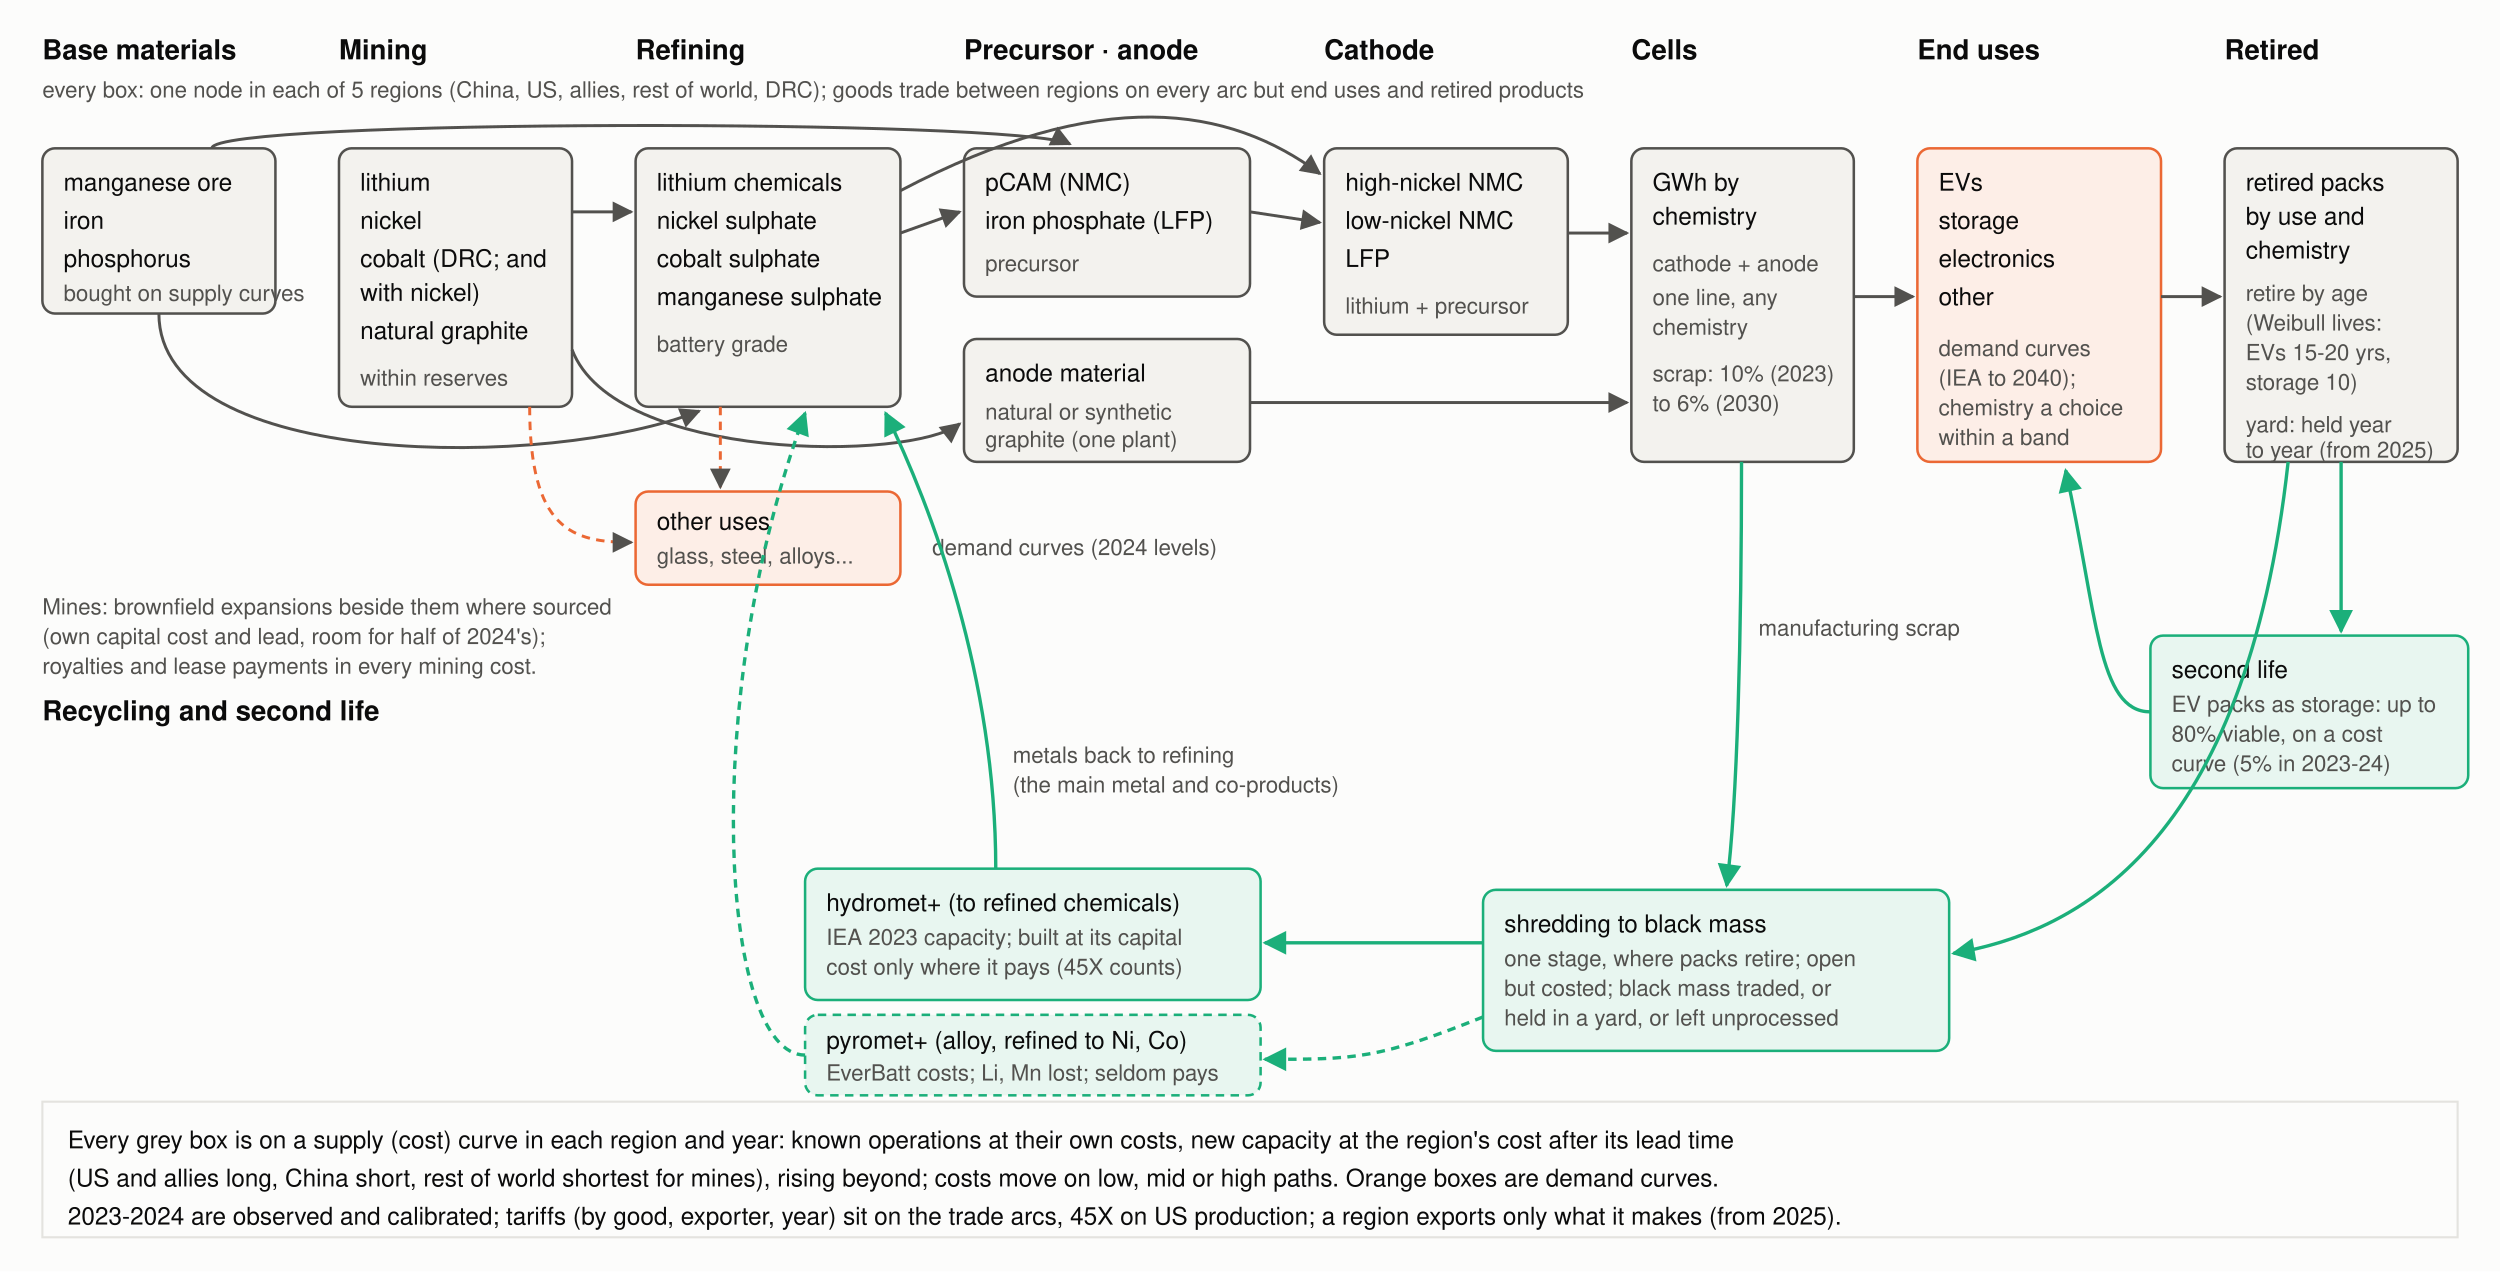
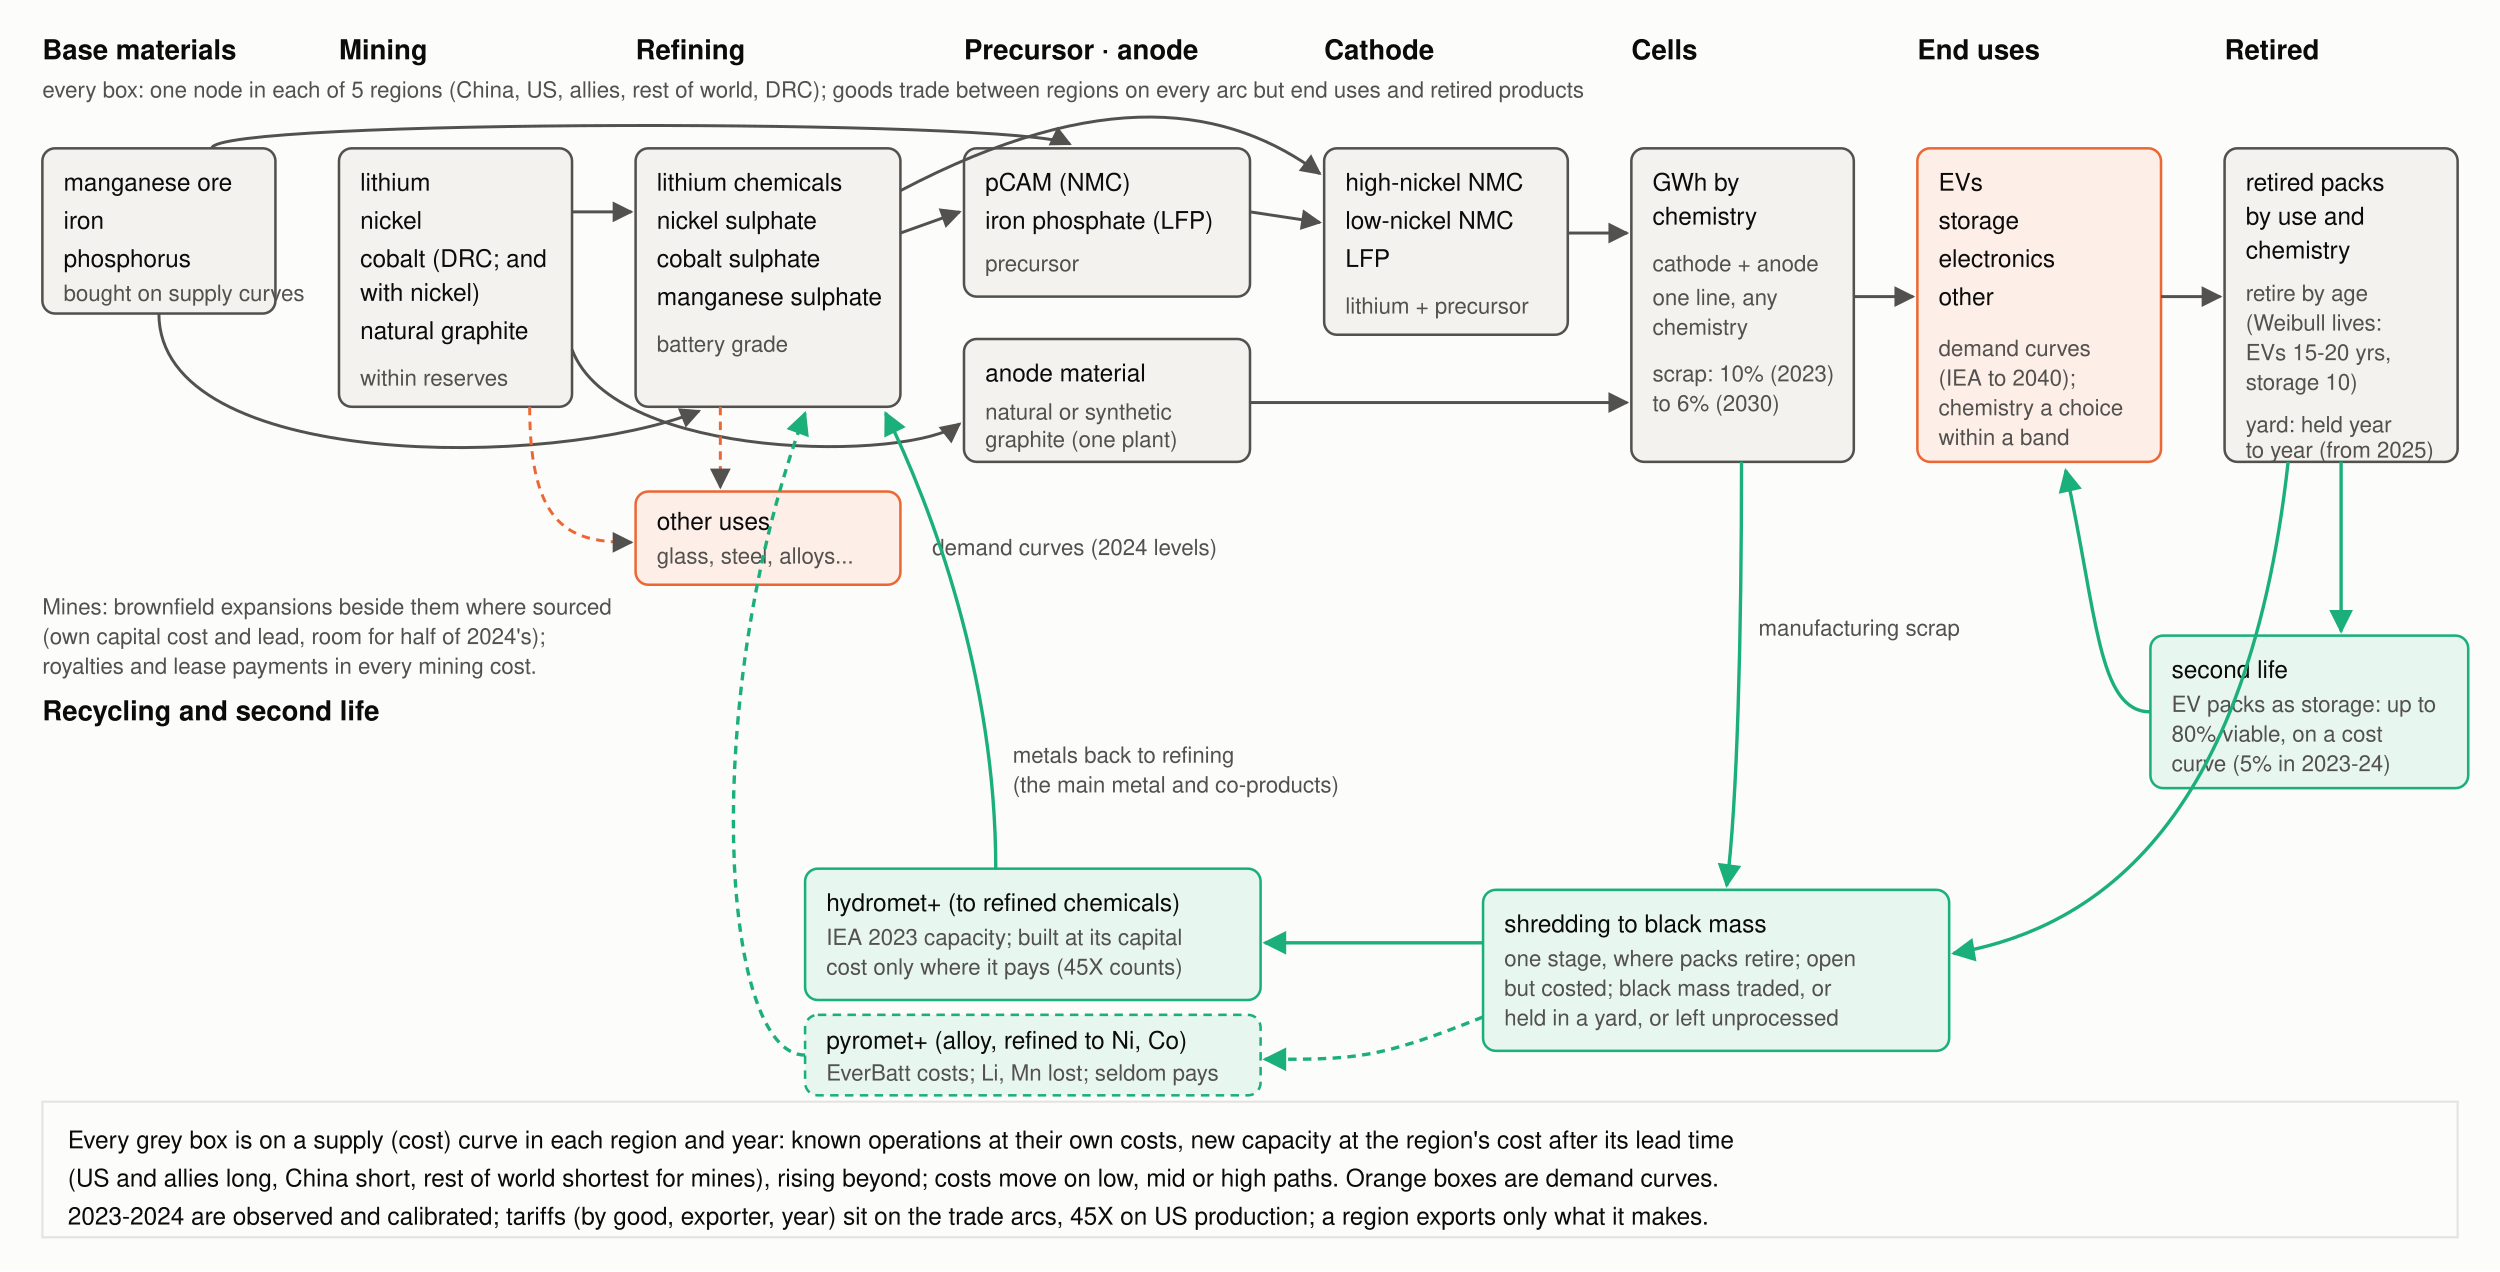
<svg xmlns="http://www.w3.org/2000/svg" viewBox="0 0 1180 600" width="1180" height="600" font-family="Segoe UI, Helvetica, Arial, sans-serif">
  <defs>
    <marker id="a" viewBox="0 0 10 10" refX="9" refY="5" markerWidth="7" markerHeight="7" orient="auto-start-reverse">
      <path d="M0,0 L10,5 L0,10 z" fill="#52514e" />
    </marker>
    <marker id="g" viewBox="0 0 10 10" refX="9" refY="5" markerWidth="7" markerHeight="7" orient="auto-start-reverse">
      <path d="M0,0 L10,5 L0,10 z" fill="#1baf7a" />
    </marker>
    <style>
      .box { fill: #f3f2ee; stroke: #52514e; stroke-width: 1.2; rx: 6; }
      .rec { fill: #e8f6f0; stroke: #1baf7a; stroke-width: 1.2; rx: 6; }
      .dem { fill: #fdeee7; stroke: #eb6834; stroke-width: 1.2; rx: 6; }
      .h { font-size: 13px; font-weight: 600; fill: #0b0b0b; }
      .t { font-size: 11.5px; fill: #0b0b0b; }
      .s { font-size: 10.5px; fill: #52514e; }
      .ln { stroke: #52514e; stroke-width: 1.4; fill: none; marker-end: url(#a); }
      .lg { stroke: #1baf7a; stroke-width: 1.6; fill: none; marker-end: url(#g); }
      .ld { stroke: #eb6834; stroke-width: 1.4; fill: none; stroke-dasharray: 4 3; marker-end: url(#a); }
    </style>
  </defs>
  <rect width="1180" height="600" fill="#fcfcfb" />
  <text class="h" x="20" y="28">Base materials</text>
  <text class="h" x="160" y="28">Mining</text>
  <text class="h" x="300" y="28">Refining</text>
  <text class="h" x="455" y="28">Precursor · anode</text>
  <text class="h" x="625" y="28">Cathode</text>
  <text class="h" x="770" y="28">Cells</text>
  <text class="h" x="905" y="28">End uses</text>
  <text class="h" x="1050" y="28">Retired</text>
  <text class="s" x="20" y="46">every box: one node in each of 5 regions (China, US, allies, rest of world, DRC); goods trade between regions on every arc but end uses and retired products</text>
  <rect class="box" x="20" y="70" width="110" height="78" />
  <text class="t" x="30" y="90">manganese ore</text>
  <text class="t" x="30" y="108">iron</text>
  <text class="t" x="30" y="126">phosphorus</text>
  <text class="s" x="30" y="142">bought on supply curves</text>
  <rect class="box" x="160" y="70" width="110" height="122" />
  <text class="t" x="170" y="90">lithium</text>
  <text class="t" x="170" y="108">nickel</text>
  <text class="t" x="170" y="126">cobalt (DRC; and</text>
  <text class="t" x="170" y="142">  with nickel)</text>
  <text class="t" x="170" y="160">natural graphite</text>
  <text class="s" x="170" y="182">within reserves</text>
  <text class="s" x="20" y="290">Mines: brownfield expansions beside them where sourced</text>
  <text class="s" x="20" y="304">(own capital cost and lead, room for half of 2024's);</text>
  <text class="s" x="20" y="318">royalties and lease payments in every mining cost.</text>
  <rect class="box" x="300" y="70" width="125" height="122" />
  <text class="t" x="310" y="90">lithium chemicals</text>
  <text class="t" x="310" y="108">nickel sulphate</text>
  <text class="t" x="310" y="126">cobalt sulphate</text>
  <text class="t" x="310" y="144">manganese sulphate</text>
  <text class="s" x="310" y="166">battery grade</text>
  <rect class="box" x="455" y="70" width="135" height="70" />
  <text class="t" x="465" y="90">pCAM (NMC)</text>
  <text class="t" x="465" y="108">iron phosphate (LFP)</text>
  <text class="s" x="465" y="128">precursor</text>
  <rect class="box" x="455" y="160" width="135" height="58" />
  <text class="t" x="465" y="180">anode material</text>
  <text class="s" x="465" y="198">natural or synthetic</text>
  <text class="s" x="465" y="211">graphite (one plant)</text>
  <rect class="box" x="625" y="70" width="115" height="88" />
  <text class="t" x="635" y="90">high-nickel NMC</text>
  <text class="t" x="635" y="108">low-nickel NMC</text>
  <text class="t" x="635" y="126">LFP</text>
  <text class="s" x="635" y="148">lithium + precursor</text>
  <rect class="box" x="770" y="70" width="105" height="148" />
  <text class="t" x="780" y="90">GWh by</text>
  <text class="t" x="780" y="106">chemistry</text>
  <text class="s" x="780" y="128">cathode + anode</text>
  <text class="s" x="780" y="144">one line, any</text>
  <text class="s" x="780" y="158">chemistry</text>
  <text class="s" x="780" y="180">scrap: 10% (2023)</text>
  <text class="s" x="780" y="194">to 6% (2030)</text>
  <rect class="dem" x="905" y="70" width="115" height="148" />
  <text class="t" x="915" y="90">EVs</text>
  <text class="t" x="915" y="108">storage</text>
  <text class="t" x="915" y="126">electronics</text>
  <text class="t" x="915" y="144">other</text>
  <text class="s" x="915" y="168">demand curves</text>
  <text class="s" x="915" y="182">(IEA to 2040);</text>
  <text class="s" x="915" y="196">chemistry a choice</text>
  <text class="s" x="915" y="210">within a band</text>
  <rect class="box" x="1050" y="70" width="110" height="148" />
  <text class="t" x="1060" y="90">retired packs</text>
  <text class="t" x="1060" y="106">by use and</text>
  <text class="t" x="1060" y="122">chemistry</text>
  <text class="s" x="1060" y="142">retire by age</text>
  <text class="s" x="1060" y="156">(Weibull lives:</text>
  <text class="s" x="1060" y="170">EVs 15-20 yrs,</text>
  <text class="s" x="1060" y="184">storage 10)</text>
  <text class="s" x="1060" y="204">yard: held year</text>
  <text class="s" x="1060" y="216">to year (from 2025)</text>
  <path class="ln" d="M75,148 C75,222 260,222 330,194" />
  <path class="ln" d="M100,70 C100,56 480,56 505,68" />
  <path class="ln" d="M270,100 L298,100" />
  <path class="ln" d="M270,165 C290,218 430,218 453,200" />
  <path class="ln" d="M425,110 L453,100" />
  <path class="ln" d="M425,90 C520,40 580,50 623,82" />
  <path class="ln" d="M590,100 L623,105" />
  <path class="ln" d="M740,110 L768,110" />
  <path class="ln" d="M590,190 L768,190" />
  <path class="ln" d="M875,140 L903,140" />
  <path class="ln" d="M1020,140 L1048,140" />
  <rect class="dem" x="300" y="232" width="125" height="44" />
  <text class="t" x="310" y="250">other uses</text>
  <text class="s" x="310" y="266">glass, steel, alloys...</text>
  <path class="ld" d="M340,192 L340,230" />
  <path class="ld" d="M250,192 C250,250 270,256 298,256" />
  <text class="s" x="440" y="262">demand curves (2024 levels)</text>
  <text class="h" x="20" y="340" fill="#0b7a54">Recycling and second life</text>
  <rect class="rec" x="1015" y="300" width="150" height="72" />
  <text class="t" x="1025" y="320">second life</text>
  <text class="s" x="1025" y="336">EV packs as storage: up to</text>
  <text class="s" x="1025" y="350">80% viable, on a cost</text>
  <text class="s" x="1025" y="364">curve (5% in 2023-24)</text>
  <rect class="rec" x="700" y="420" width="220" height="76" />
  <text class="t" x="710" y="440">shredding to black mass</text>
  <text class="s" x="710" y="456">one stage, where packs retire; open</text>
  <text class="s" x="710" y="470">but costed; black mass traded, or</text>
  <text class="s" x="710" y="484">held in a yard, or left unprocessed</text>
  <rect class="rec" x="380" y="410" width="215" height="62" />
  <text class="t" x="390" y="430">hydromet+ (to refined chemicals)</text>
  <text class="s" x="390" y="446">IEA 2023 capacity; built at its capital</text>
  <text class="s" x="390" y="460">cost only where it pays (45X counts)</text>
  <rect class="rec" x="380" y="479" width="215" height="38" stroke-dasharray="4 3" />
  <text class="t" x="390" y="495">pyromet+ (alloy, refined to Ni, Co)</text>
  <text class="s" x="390" y="510">EverBatt costs; Li, Mn lost; seldom pays</text>
  <path class="lg" d="M1105,218 L1105,298" />
  <path class="lg" d="M1015,336 C990,336 990,290 975,222" />
  <path class="lg" d="M1080,218 C1060,400 980,440 922,450" />
  <path class="lg" d="M822,218 C822,300 820,380 815,418" />
  <text class="s" x="830" y="300">manufacturing scrap</text>
  <path class="lg" d="M700,445 L597,445" />
  <path class="lg" d="M700,480 C650,500 640,500 597,500" stroke-dasharray="4 3" />
  <path class="lg" d="M470,410 C470,320 440,240 418,195" />
  <path class="lg" d="M380,498 C340,498 330,330 380,195" stroke-dasharray="4 3" />
  <text class="s" x="478" y="360">metals back to refining</text>
  <text class="s" x="478" y="374">(the main metal and co-products)</text>
  <rect x="20" y="520" width="1140" height="64" fill="none" stroke="#e4e3df" />
  <text class="t" x="32" y="542">Every grey box is on a supply (cost) curve in each region and year: known operations at their own costs, new capacity at the region's cost after its lead time</text>
  <text class="t" x="32" y="560">(US and allies long, China short, rest of world shortest for mines), rising beyond; costs move on low, mid or high paths. Orange boxes are demand curves.</text>
-   <text class="t" x="32" y="578">2023-2024 are observed and calibrated; tariffs (by good, exporter, year) sit on the trade arcs, 45X on US production; a region exports only what it makes (from 2025).</text>
+   <text class="t" x="32" y="578">2023-2024 are observed and calibrated; tariffs (by good, exporter, year) sit on the trade arcs, 45X on US production; a region exports only what it makes.</text>
</svg>
